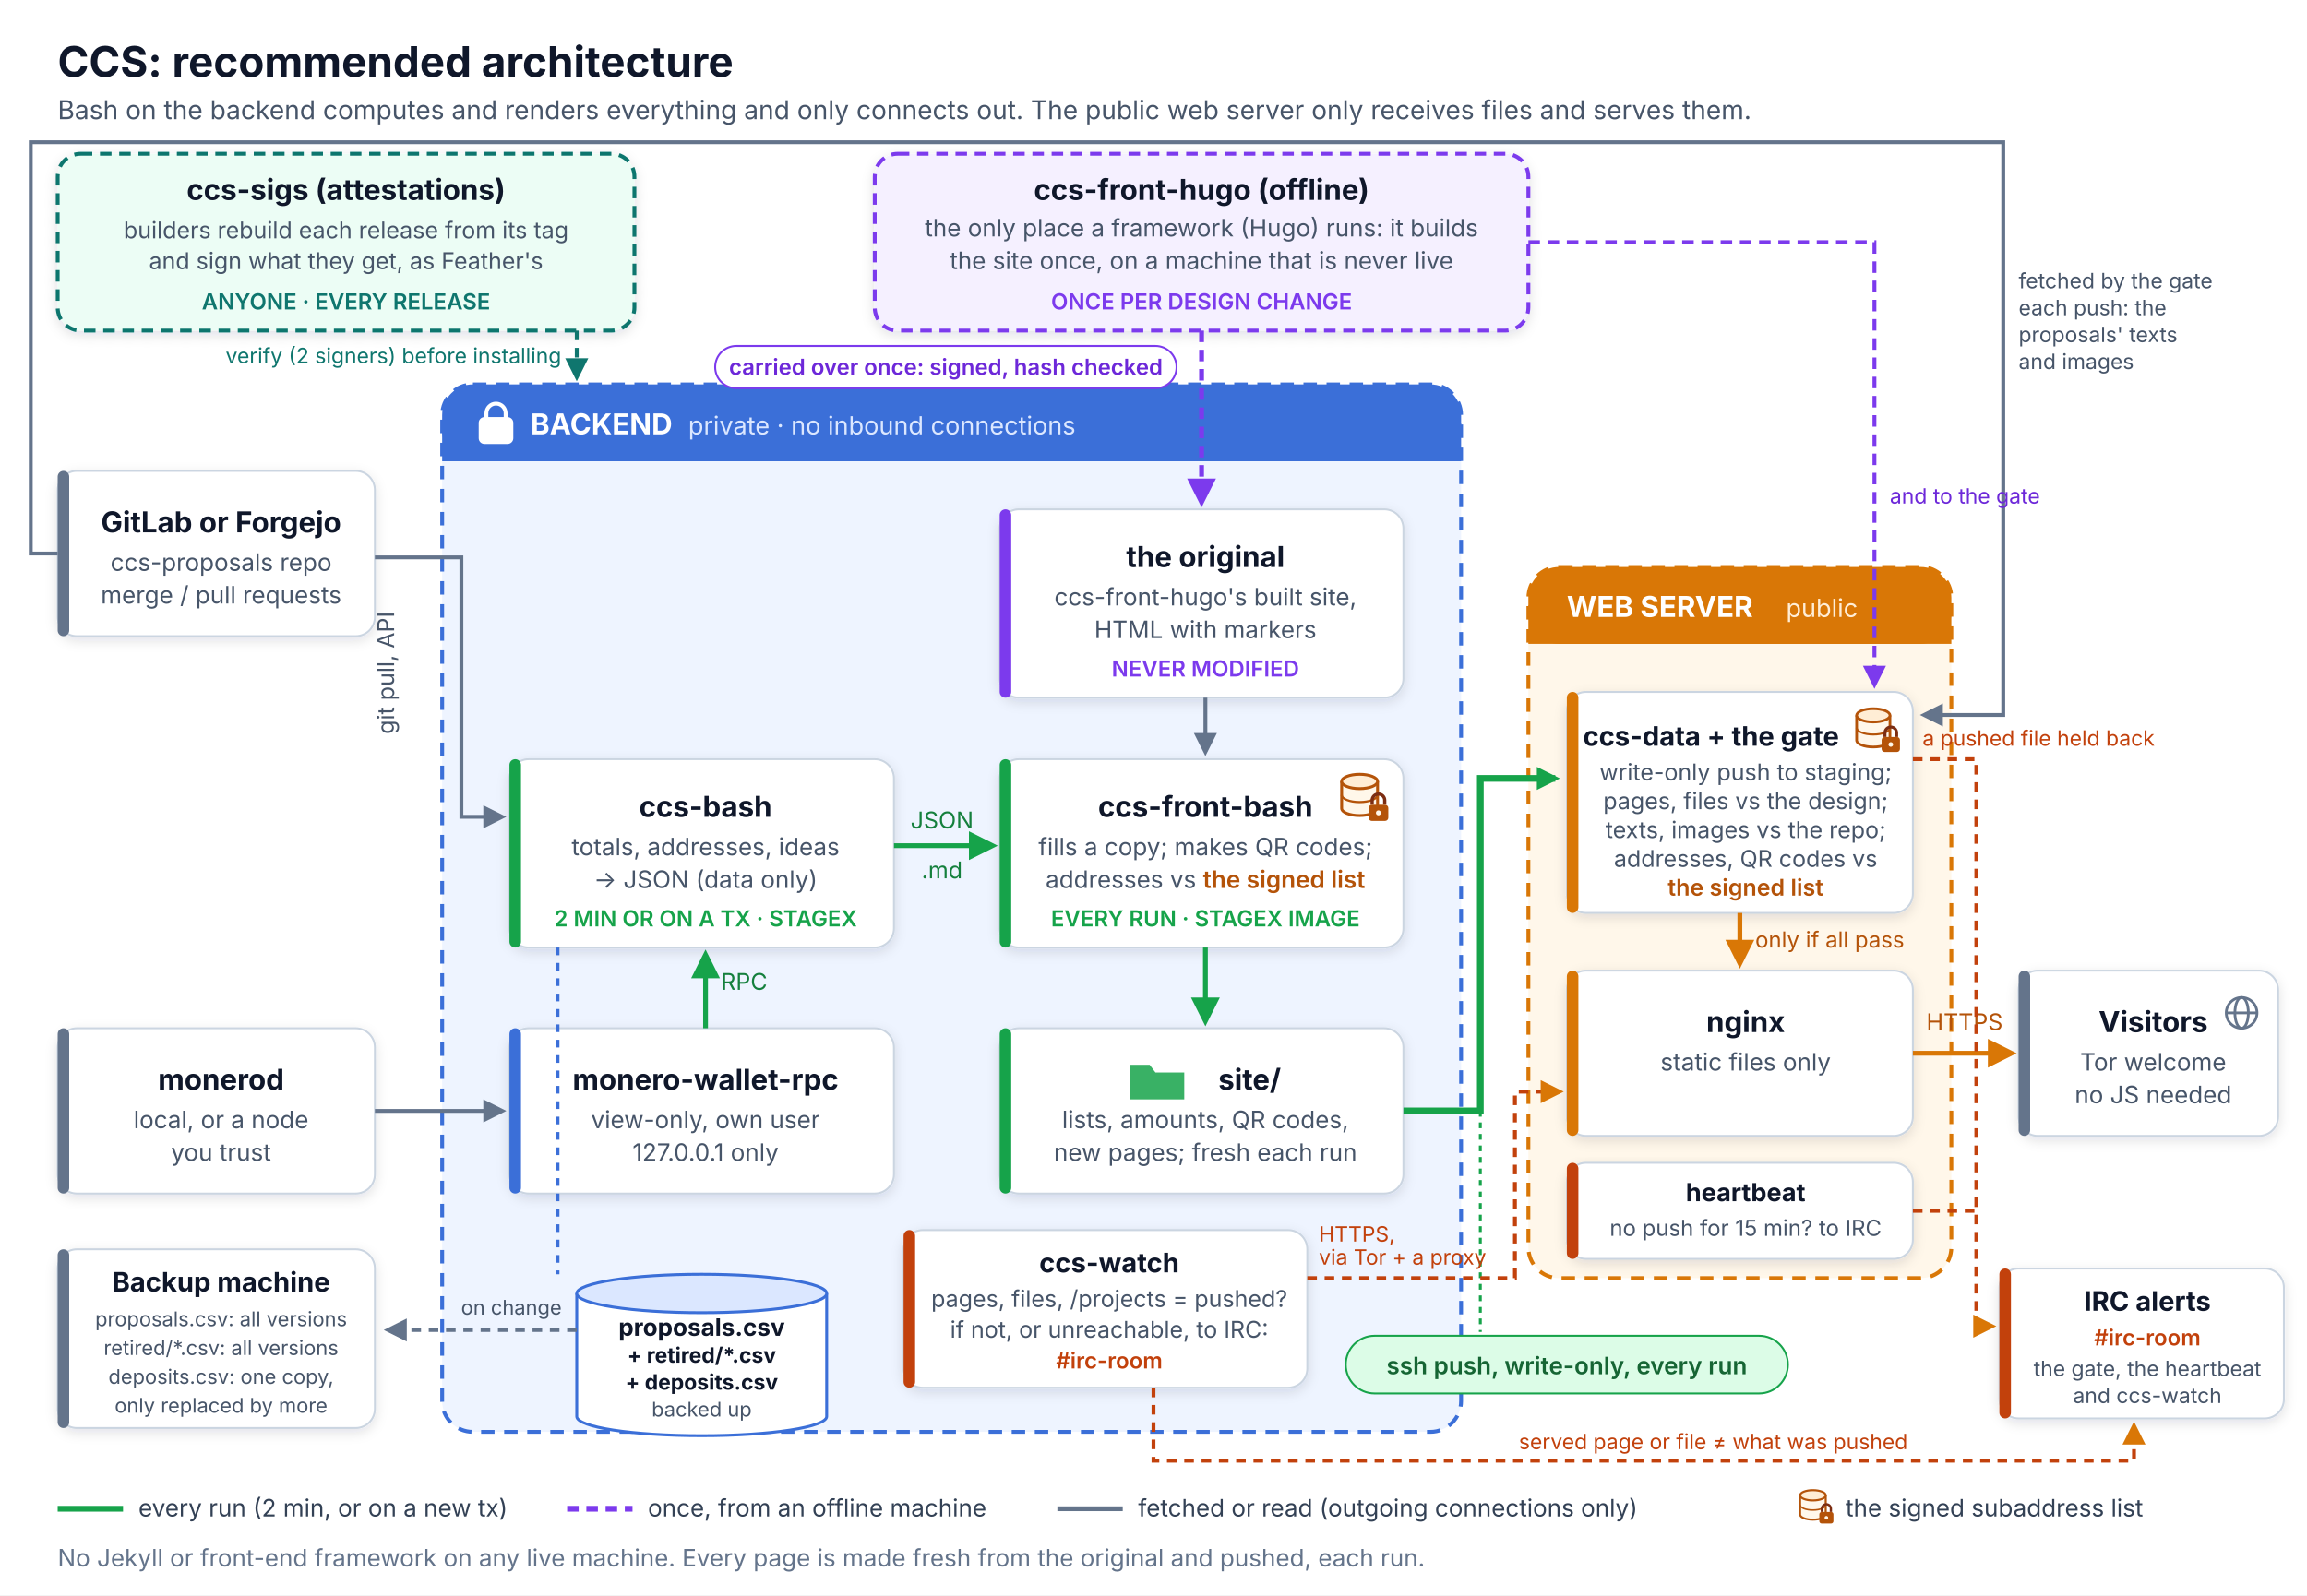
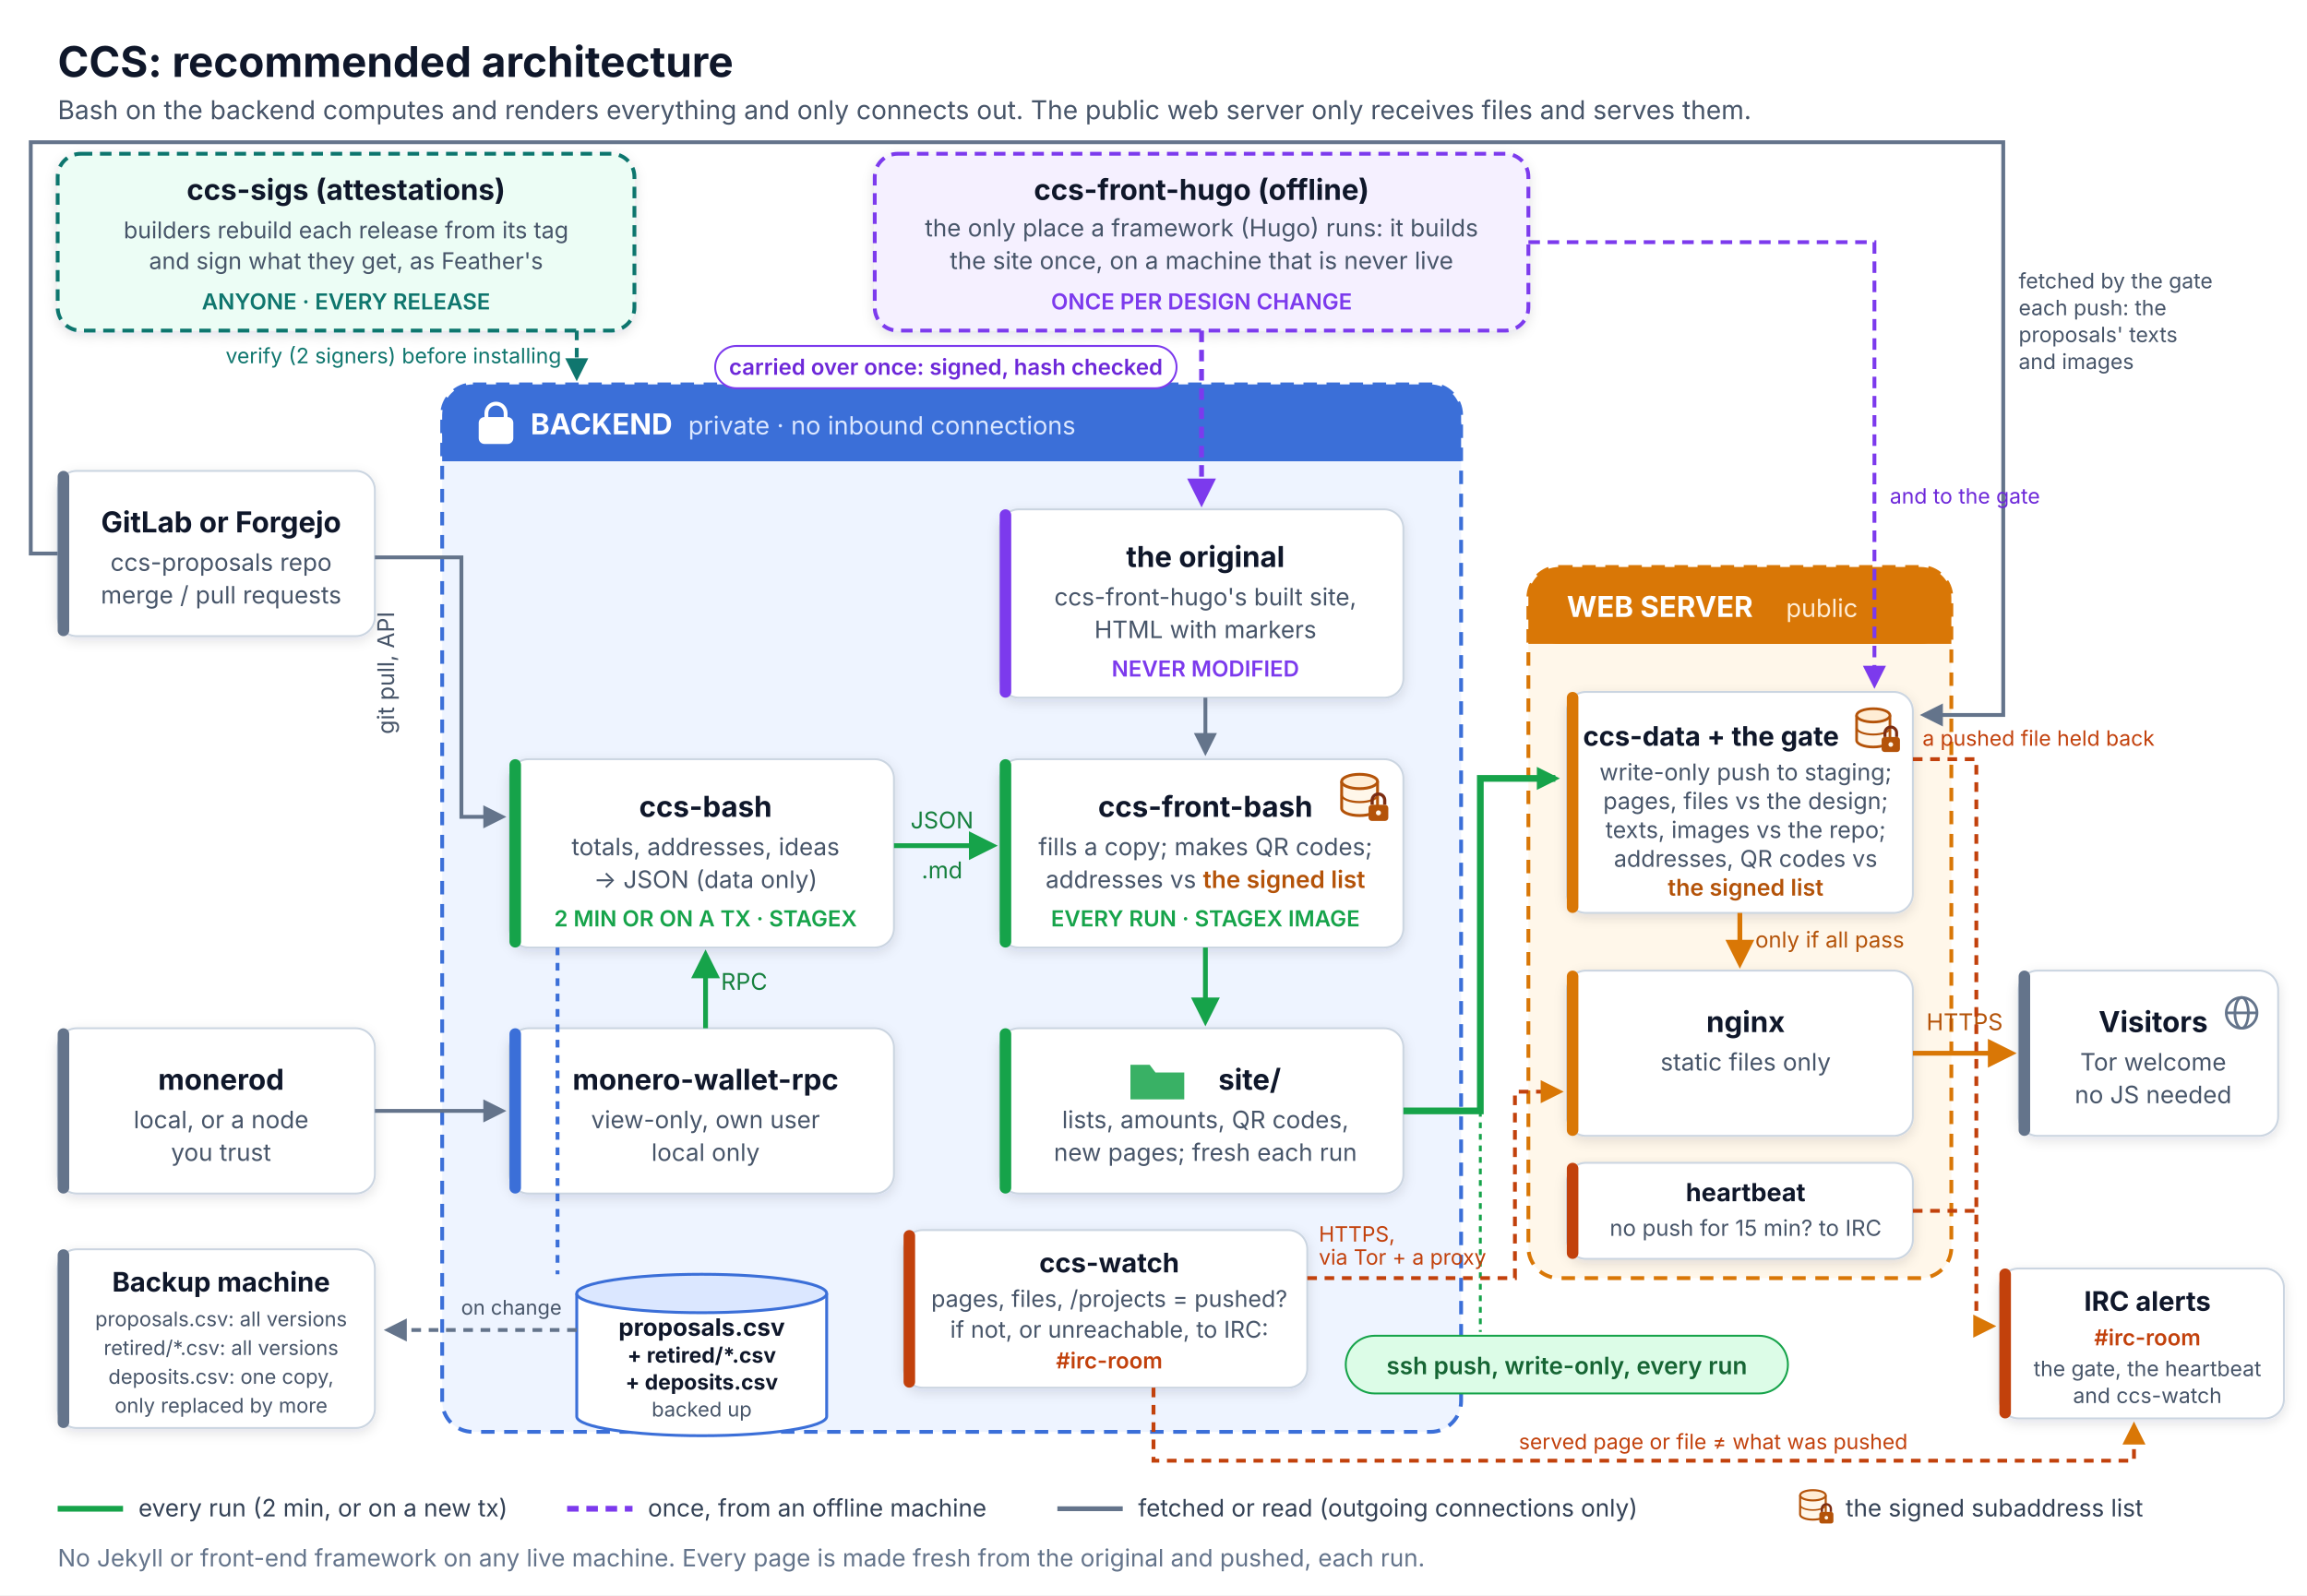
<svg xmlns="http://www.w3.org/2000/svg" viewBox="0 0 1200 830" width="1200" height="830" font-family="Inter, Helvetica, Arial, sans-serif">
  <defs>
    <filter id="sh" x="-10%" y="-10%" width="120%" height="130%">
      <feDropShadow dx="0" dy="2" stdDeviation="3" flood-color="#0f172a" flood-opacity="0.12" />
    </filter>
    <marker id="g" viewBox="0 0 10 10" refX="8" refY="5" markerWidth="6" markerHeight="6" orient="auto">
      <path d="M0,0 L10,5 L0,10 z" fill="#16a34a" />
    </marker>
    <marker id="gb" viewBox="0 0 10 10" refX="8" refY="5" markerWidth="12" markerHeight="12" markerUnits="userSpaceOnUse" orient="auto">
      <path d="M0,0 L10,5 L0,10 z" fill="#16a34a" />
    </marker>
    <marker id="p" viewBox="0 0 10 10" refX="8" refY="5" markerWidth="6" markerHeight="6" orient="auto">
      <path d="M0,0 L10,5 L0,10 z" fill="#7c3aed" />
    </marker>
    <marker id="t" viewBox="0 0 10 10" refX="8" refY="5" markerWidth="6" markerHeight="6" orient="auto">
      <path d="M0,0 L10,5 L0,10 z" fill="#0f766e" />
    </marker>
    <marker id="s" viewBox="0 0 10 10" refX="8" refY="5" markerWidth="6" markerHeight="6" orient="auto">
      <path d="M0,0 L10,5 L0,10 z" fill="#64748b" />
    </marker>
    <marker id="o" viewBox="0 0 10 10" refX="8" refY="5" markerWidth="6" markerHeight="6" orient="auto">
      <path d="M0,0 L10,5 L0,10 z" fill="#d97706" />
    </marker>
    <symbol id="signedlist" viewBox="0 0 30 30">
      <path d="M2,6 V21 A10,4 0 0 0 22,21 V6" fill="#fff7ea" stroke="#b45309" stroke-width="1.6" />
      <ellipse cx="12" cy="6" rx="10" ry="4" fill="#ffedd5" stroke="#b45309" stroke-width="1.6" />
      <path d="M2,13.5 A10,4 0 0 0 22,13.5" fill="none" stroke="#b45309" stroke-width="1.2" />
      <path d="M19,19 V16.5 a3.5,3.5 0 0 1 7,0 V19" fill="none" stroke="#7c2d12" stroke-width="1.8" />
      <rect x="17" y="19" width="11" height="9" rx="1.8" fill="#b45309" />
      <circle cx="22.5" cy="23.5" r="1.4" fill="#fff7ea" />
    </symbol>
  </defs>
  <rect width="1200" height="830" fill="#ffffff" />
  <text x="30" y="40" font-size="22" font-weight="700" fill="#0f172a">CCS: recommended architecture</text>
  <text x="30" y="62" font-size="13.5" fill="#475569">Bash on the backend computes and renders everything and only connects out. The public web server only receives files and serves them.</text>
  <g transform="translate(0,115)">
    <rect x="230" y="85" width="530" height="545" rx="16" fill="#eef4ff" stroke="#3b6fd8" stroke-width="2" stroke-dasharray="7 5" />
    <rect x="230" y="85" width="530" height="40" rx="16" fill="#3b6fd8" />
    <rect x="230" y="105" width="530" height="20" fill="#3b6fd8" />
    <g transform="translate(250,95)" fill="none" stroke="#ffffff" stroke-width="2">
      <rect x="0" y="8" width="16" height="12" rx="2" fill="#ffffff" />
      <path d="M3,8 V5 a5,5 0 0 1 10,0 V8" />
    </g>
    <text x="276" y="111" font-size="15" font-weight="700" fill="#ffffff">BACKEND</text>
    <text x="358" y="111" font-size="13" fill="#dbe7ff">private · no inbound connections</text>
    <rect x="795" y="180" width="220" height="370" rx="16" fill="#fff7ea" stroke="#d97706" stroke-width="2" stroke-dasharray="7 5" />
    <rect x="795" y="180" width="220" height="40" rx="16" fill="#d97706" />
    <rect x="795" y="200" width="220" height="20" fill="#d97706" />
    <text x="815" y="206" font-size="15" font-weight="700" fill="#ffffff">WEB SERVER</text>
    <text x="929" y="206" font-size="13" fill="#ffedd5">public</text>
    <g filter="url(#sh)">
      <rect x="30" y="130" width="165" height="86" rx="10" fill="#ffffff" stroke="#cbd5e1" />
      <rect x="30" y="420" width="165" height="86" rx="10" fill="#ffffff" stroke="#cbd5e1" />
    </g>
    <rect x="30" y="130" width="6" height="86" rx="3" fill="#64748b" />
    <rect x="30" y="420" width="6" height="86" rx="3" fill="#64748b" />
    <text x="115" y="162" text-anchor="middle" font-size="15" font-weight="700" fill="#0f172a">GitLab or Forgejo</text>
    <text x="115" y="182" text-anchor="middle" font-size="12.5" fill="#475569">ccs-proposals repo</text>
    <text x="115" y="199" text-anchor="middle" font-size="12.5" fill="#475569">merge / pull requests</text>
    <text x="115" y="452" text-anchor="middle" font-size="15" font-weight="700" fill="#0f172a">monerod</text>
    <text x="115" y="472" text-anchor="middle" font-size="12.5" fill="#475569">local, or a node</text>
    <text x="115" y="489" text-anchor="middle" font-size="12.5" fill="#475569">you trust</text>
    <g filter="url(#sh)" fill="#ffffff" stroke="#cbd5e1">
      <rect x="520" y="150" width="210" height="98" rx="10" />
      <rect x="265" y="280" width="200" height="98" rx="10" />
      <rect x="520" y="280" width="210" height="98" rx="10" />
      <rect x="265" y="420" width="200" height="86" rx="10" />
      <rect x="520" y="420" width="210" height="86" rx="10" />
    </g>
    <rect x="520" y="150" width="6" height="98" rx="3" fill="#7c3aed" />
    <rect x="265" y="280" width="6" height="98" rx="3" fill="#16a34a" />
    <rect x="520" y="280" width="6" height="98" rx="3" fill="#16a34a" />
    <rect x="265" y="420" width="6" height="86" rx="3" fill="#3b6fd8" />
    <rect x="520" y="420" width="6" height="86" rx="3" fill="#16a34a" />
    <g text-anchor="middle">
      <text x="627" y="180" font-size="15" font-weight="700" fill="#0f172a">the original</text>
      <text x="627" y="200" font-size="12.5" fill="#475569">ccs-front-hugo's built site,</text>
      <text x="627" y="217" font-size="12.5" fill="#475569">HTML with markers</text>
      <text x="627" y="237" font-size="11.5" font-weight="600" fill="#7c3aed">NEVER MODIFIED</text>
      <text x="367" y="310" font-size="15" font-weight="700" fill="#0f172a">ccs-bash</text>
      <text x="367" y="330" font-size="12.5" fill="#475569">totals, addresses, ideas</text>
      <text x="367" y="347" font-size="12.5" fill="#475569">→ JSON (data only)</text>
      <text x="367" y="367" font-size="11.5" font-weight="600" fill="#16a34a">2 MIN OR ON A TX · STAGEX</text>
      <text x="627" y="310" font-size="15" font-weight="700" fill="#0f172a">ccs-front-bash</text>
      <use href="#signedlist" x="696" y="286" width="28" height="28" />
      <text x="627" y="330" font-size="12.5" fill="#475569">fills a copy; makes QR codes;</text>
      <text x="627" y="347" font-size="12.5" fill="#475569">addresses vs <tspan font-weight="600" fill="#b45309">the signed list</tspan>
      </text>
      <text x="627" y="367" font-size="11.5" font-weight="600" fill="#16a34a">EVERY RUN · STAGEX IMAGE</text>
      <text x="367" y="452" font-size="15" font-weight="700" fill="#0f172a">monero-wallet-rpc</text>
      <text x="367" y="472" font-size="12.5" fill="#475569">view-only, own user</text>
-       <text x="367" y="489" font-size="12.5" fill="#475569">127.0.0.1 only</text>
+       <text x="367" y="489" font-size="12.5" fill="#475569">local only</text>
      <text x="650" y="452" font-size="15" font-weight="700" fill="#0f172a">site/</text>
      <text x="627" y="472" font-size="12.5" fill="#475569">lists, amounts, QR codes,</text>
      <text x="627" y="489" font-size="12.5" fill="#475569">new pages; fresh each run</text>
    </g>
    <path d="M588,439 h10 l3,4 h15 v14 h-28 z" fill="#16a34a" opacity="0.85" />
    <g transform="translate(300,548)">
      <path d="M0,10 v64 a65,10 0 0 0 130,0 v-64" fill="#ffffff" stroke="#3b6fd8" stroke-width="1.5" />
      <ellipse cx="65" cy="10" rx="65" ry="10" fill="#dbe7ff" stroke="#3b6fd8" stroke-width="1.5" />
      <text x="65" y="32" text-anchor="middle" font-size="12.5" font-weight="700" fill="#0f172a">proposals.csv</text>
      <text x="65" y="46" text-anchor="middle" font-size="11" font-weight="700" fill="#0f172a">+ retired/*.csv</text>
      <text x="65" y="60" text-anchor="middle" font-size="11" font-weight="700" fill="#0f172a">+ deposits.csv</text>
      <text x="65" y="74" text-anchor="middle" font-size="10.5" fill="#475569">backed up</text>
    </g>
    <rect x="30" y="535" width="165" height="93" rx="10" fill="#ffffff" stroke="#cbd5e1" filter="url(#sh)" />
    <rect x="30" y="535" width="6" height="93" rx="3" fill="#64748b" />
    <g text-anchor="middle">
      <text x="115" y="557" font-size="14" font-weight="700" fill="#0f172a">Backup machine</text>
      <text x="115" y="575" font-size="10.5" fill="#475569">proposals.csv: all versions</text>
      <text x="115" y="590" font-size="10.5" fill="#475569">retired/*.csv: all versions</text>
      <text x="115" y="605" font-size="10.5" fill="#475569">deposits.csv: one copy,</text>
      <text x="115" y="620" font-size="10.5" fill="#475569">only replaced by more</text>
    </g>
    <path d="M300,577 H202" fill="none" stroke="#64748b" stroke-width="2" stroke-dasharray="5 4" marker-end="url(#s)" />
    <text x="266" y="569" text-anchor="middle" font-size="10.5" fill="#475569">on change</text>
    <g filter="url(#sh)" fill="#ffffff" stroke="#cbd5e1">
      <rect x="815" y="245" width="180" height="115" rx="10" />
      <rect x="815" y="390" width="180" height="86" rx="10" />
      <rect x="1050" y="390" width="135" height="86" rx="10" />
    </g>
    <rect x="815" y="245" width="6" height="115" rx="3" fill="#d97706" />
    <rect x="815" y="390" width="6" height="86" rx="3" fill="#d97706" />
    <rect x="1050" y="390" width="6" height="86" rx="3" fill="#64748b" />
    <g text-anchor="middle">
      <text x="890" y="273" font-size="14" font-weight="700" fill="#0f172a">ccs-data + the gate</text>
      <use href="#signedlist" x="964" y="252" width="26" height="26" />
      <text x="908" y="291" font-size="12" fill="#475569">write-only push to staging;</text>
      <text x="908" y="306" font-size="12" fill="#475569">pages, files vs the design;</text>
      <text x="908" y="321" font-size="12" fill="#475569">texts, images vs the repo;</text>
      <text x="908" y="336" font-size="12" fill="#475569">addresses, QR codes vs</text>
      <text x="908" y="351" font-size="12" font-weight="600" fill="#b45309">the signed list</text>
      <text x="908" y="422" font-size="15" font-weight="700" fill="#0f172a">nginx</text>
      <text x="908" y="442" font-size="12.5" fill="#475569">static files only</text>
      <text x="1120" y="422" font-size="15" font-weight="700" fill="#0f172a">Visitors</text>
      <text x="1120" y="442" font-size="12.5" fill="#475569">Tor welcome</text>
      <text x="1120" y="459" font-size="12.5" fill="#475569">no JS needed</text>
    </g>
    <rect x="815" y="490" width="180" height="50" rx="10" fill="#ffffff" stroke="#cbd5e1" filter="url(#sh)" />
    <rect x="815" y="490" width="6" height="50" rx="3" fill="#c2410c" />
    <text x="908" y="510" text-anchor="middle" font-size="13" font-weight="700" fill="#0f172a">heartbeat</text>
    <text x="908" y="528" text-anchor="middle" font-size="11.5" fill="#475569">no push for 15 min? to IRC</text>
    <path d="M995,515 H1028" fill="none" stroke="#c2410c" stroke-width="2" stroke-dasharray="5 4" />
    <g transform="translate(1158,404)" fill="none" stroke="#64748b" stroke-width="1.4">
      <circle cx="8" cy="8" r="8" />
      <ellipse cx="8" cy="8" rx="3.5" ry="8" />
      <path d="M0,8 h16" />
    </g>
    <g fill="none" stroke="#64748b" stroke-width="2" marker-end="url(#s)">
      <path d="M195,175 H240 V310 H261" />
      <path d="M195,463 H261" />
    </g>
    <text x="200" y="262" font-size="12" fill="#475569" transform="rotate(-90 205 262)">git pull, API</text>
    <g fill="none" stroke="#16a34a" stroke-width="2.5" marker-end="url(#g)">
      <path d="M367,420 V382" />
      <path d="M465,325 H516" />
      <path d="M627,378 V416" />
    </g>
    <path d="M290,378 V548" fill="none" stroke="#3b6fd8" stroke-width="2" stroke-dasharray="4 4" />
    <text x="375" y="400" font-size="12" fill="#15803d">RPC</text>
    <text x="490" y="316" text-anchor="middle" font-size="12" fill="#15803d">JSON</text>
    <text x="490" y="342" text-anchor="middle" font-size="12" fill="#15803d">.md</text>
    <path d="M627,248 V276" fill="none" stroke="#64748b" stroke-width="2" marker-end="url(#s)" />
    <path d="M730,463 H770 V290 H809" fill="none" stroke="#16a34a" stroke-width="3.5" marker-end="url(#gb)" />
    <g transform="translate(700,580)">
      <rect x="0" y="0" width="230" height="30" rx="15" fill="#dcfce7" stroke="#16a34a" />
      <text x="115" y="20" text-anchor="middle" font-size="12.5" font-weight="600" fill="#166534">ssh push, write-only, every run</text>
    </g>
    <path d="M770,463 V578" fill="none" stroke="#16a34a" stroke-width="1.5" stroke-dasharray="3 3" />
    <path d="M905,360 V386" fill="none" stroke="#d97706" stroke-width="2.5" marker-end="url(#o)" />
    <text x="913" y="378" font-size="11.5" fill="#b45309">only if all pass</text>
    <path d="M995,433 H1046" fill="none" stroke="#d97706" stroke-width="2.5" marker-end="url(#o)" />
    <text x="1002" y="421" font-size="12" fill="#b45309">HTTPS</text>
  </g>
  <rect x="30" y="80" width="300" height="92" rx="12" fill="#ecfdf5" stroke="#0f766e" stroke-width="2" stroke-dasharray="6 4" filter="url(#sh)" />
  <g text-anchor="middle">
    <text x="180" y="104" font-size="15" font-weight="700" fill="#0f172a">ccs-sigs (attestations)</text>
    <text x="180" y="124" font-size="12" fill="#475569">builders rebuild each release from its tag</text>
    <text x="180" y="140" font-size="12" fill="#475569">and sign what they get, as Feather's</text>
    <text x="180" y="161" font-size="11.5" font-weight="600" fill="#0f766e">ANYONE · EVERY RELEASE</text>
  </g>
  <path d="M300,172 V196" fill="none" stroke="#0f766e" stroke-width="2" stroke-dasharray="5 4" marker-end="url(#t)" />
  <text x="292" y="189" text-anchor="end" font-size="11" fill="#0f766e">verify (2 signers) before installing</text>
  <rect x="455" y="80" width="340" height="92" rx="12" fill="#f5f0ff" stroke="#7c3aed" stroke-width="2" stroke-dasharray="6 4" filter="url(#sh)" />
  <text x="625" y="104" text-anchor="middle" font-size="15" font-weight="700" fill="#0f172a">ccs-front-hugo (offline)</text>
  <text x="625" y="123" text-anchor="middle" font-size="12.5" fill="#475569">the only place a framework (Hugo) runs: it builds</text>
  <text x="625" y="140" text-anchor="middle" font-size="12.5" fill="#475569">the site once, on a machine that is never live</text>
  <text x="625" y="161" text-anchor="middle" font-size="11.5" font-weight="600" fill="#7c3aed">ONCE PER DESIGN CHANGE</text>
  <path d="M625,172 V261" fill="none" stroke="#7c3aed" stroke-width="2.5" stroke-dasharray="6 4" marker-end="url(#p)" />
  <g transform="translate(372,180)">
    <rect x="0" y="0" width="240" height="22" rx="11" fill="#ffffff" stroke="#7c3aed" />
    <text x="120" y="15" text-anchor="middle" font-size="11.5" font-weight="600" fill="#6d28d9">carried over once: signed, hash checked</text>
  </g>
  <rect x="470" y="640" width="210" height="82" rx="10" fill="#ffffff" stroke="#cbd5e1" filter="url(#sh)" />
  <rect x="470" y="640" width="6" height="82" rx="3" fill="#c2410c" />
  <g text-anchor="middle">
    <text x="577" y="662" font-size="14" font-weight="700" fill="#0f172a">ccs-watch</text>
    <text x="577" y="680" font-size="12" fill="#475569">pages, files, /projects = pushed?</text>
    <text x="577" y="696" font-size="12" fill="#475569">if not, or unreachable, to IRC:</text>
    <text x="577" y="712" font-size="11.5" font-weight="600" fill="#c2410c">#irc-room</text>
  </g>
  <path d="M680,665 H788 V568 H811" fill="none" stroke="#c2410c" stroke-width="2" stroke-dasharray="5 4" marker-end="url(#o)" />
  <text x="686" y="646" font-size="11" fill="#c2410c">HTTPS,</text>
  <text x="686" y="658" font-size="11" fill="#c2410c">via Tor + a proxy</text>
  <rect x="1040" y="660" width="148" height="78" rx="10" fill="#ffffff" stroke="#cbd5e1" filter="url(#sh)" />
  <rect x="1040" y="660" width="6" height="78" rx="3" fill="#c2410c" />
  <g text-anchor="middle">
    <text x="1117" y="682" font-size="14" font-weight="700" fill="#0f172a">IRC alerts</text>
    <text x="1117" y="700" font-size="11.5" font-weight="600" fill="#c2410c">#irc-room</text>
    <text x="1117" y="716" font-size="11" fill="#475569">the gate, the heartbeat</text>
    <text x="1117" y="730" font-size="11" fill="#475569">and ccs-watch</text>
  </g>
  <path d="M995,395 H1028 V690 H1036" fill="none" stroke="#c2410c" stroke-width="2" stroke-dasharray="5 4" marker-end="url(#o)" />
  <text x="1000" y="388" font-size="11" fill="#c2410c">a pushed file held back</text>
  <path d="M30,288 H16 V74 H1042 V372 H1001" fill="none" stroke="#64748b" stroke-width="2" marker-end="url(#s)" />
  <text x="1050" y="150" font-size="11" fill="#475569">fetched by the gate</text>
  <text x="1050" y="164" font-size="11" fill="#475569">each push: the</text>
  <text x="1050" y="178" font-size="11" fill="#475569">proposals' texts</text>
  <text x="1050" y="192" font-size="11" fill="#475569">and images</text>
  <path d="M795,126 H975 V356" fill="none" stroke="#7c3aed" stroke-width="2" stroke-dasharray="6 4" marker-end="url(#p)" />
  <text x="983" y="262" font-size="11" fill="#6d28d9">and to the gate</text>
  <path d="M600,722 V760 H1110 V742" fill="none" stroke="#c2410c" stroke-width="2" stroke-dasharray="5 4" marker-end="url(#o)" />
  <text x="790" y="754" font-size="11" fill="#c2410c">served page or file ≠ what was pushed</text>
  <g transform="translate(30,775)" font-size="12.5" fill="#334155">
    <path d="M0,10 H34" stroke="#16a34a" stroke-width="3" />
    <text x="42" y="14">every run (2 min, or on a new tx)</text>
    <path d="M265,10 H299" stroke="#7c3aed" stroke-width="3" stroke-dasharray="6 4" />
    <text x="307" y="14">once, from an offline machine</text>
    <path d="M520,10 H554" stroke="#64748b" stroke-width="2.5" />
    <text x="562" y="14">fetched or read (outgoing connections only)</text>
    <use href="#signedlist" x="905" y="-1" width="20" height="20" />
    <text x="930" y="14" font-size="12.5" fill="#334155">the signed subaddress list</text>
    <text x="0" y="40" fill="#64748b">No Jekyll or front-end framework on any live machine. Every page is made fresh from the original and pushed, each run.</text>
  </g>
</svg>
